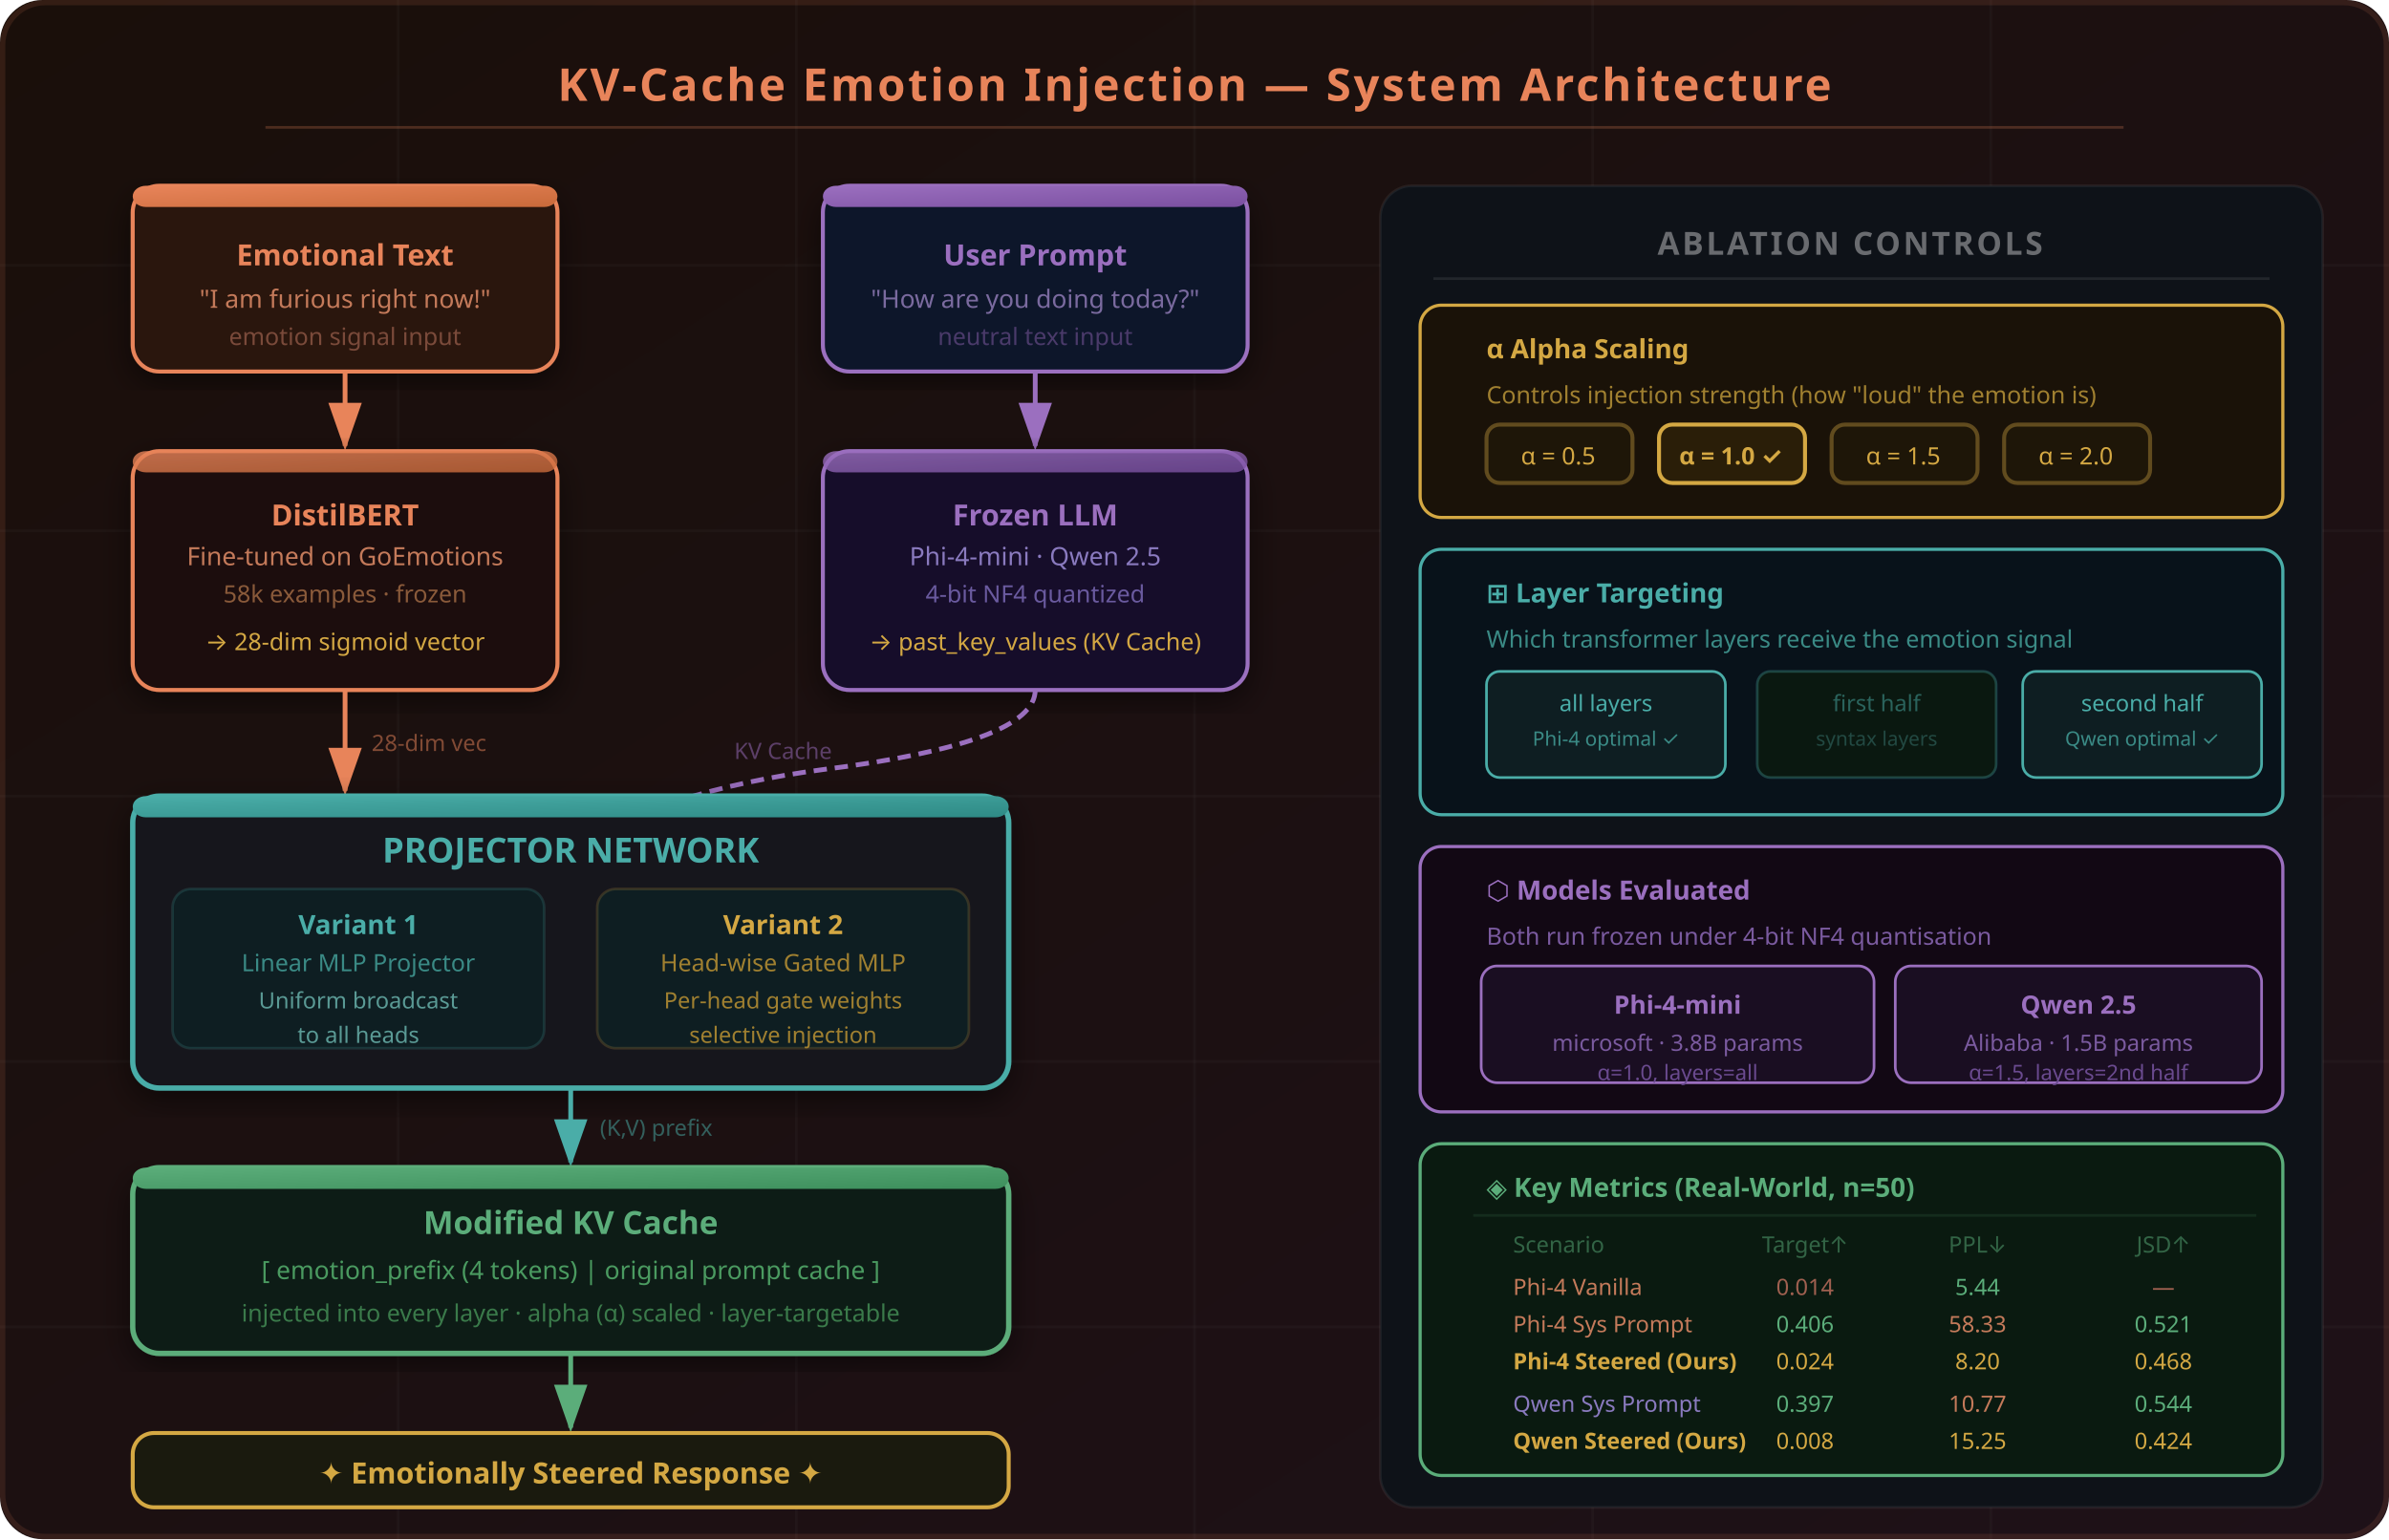
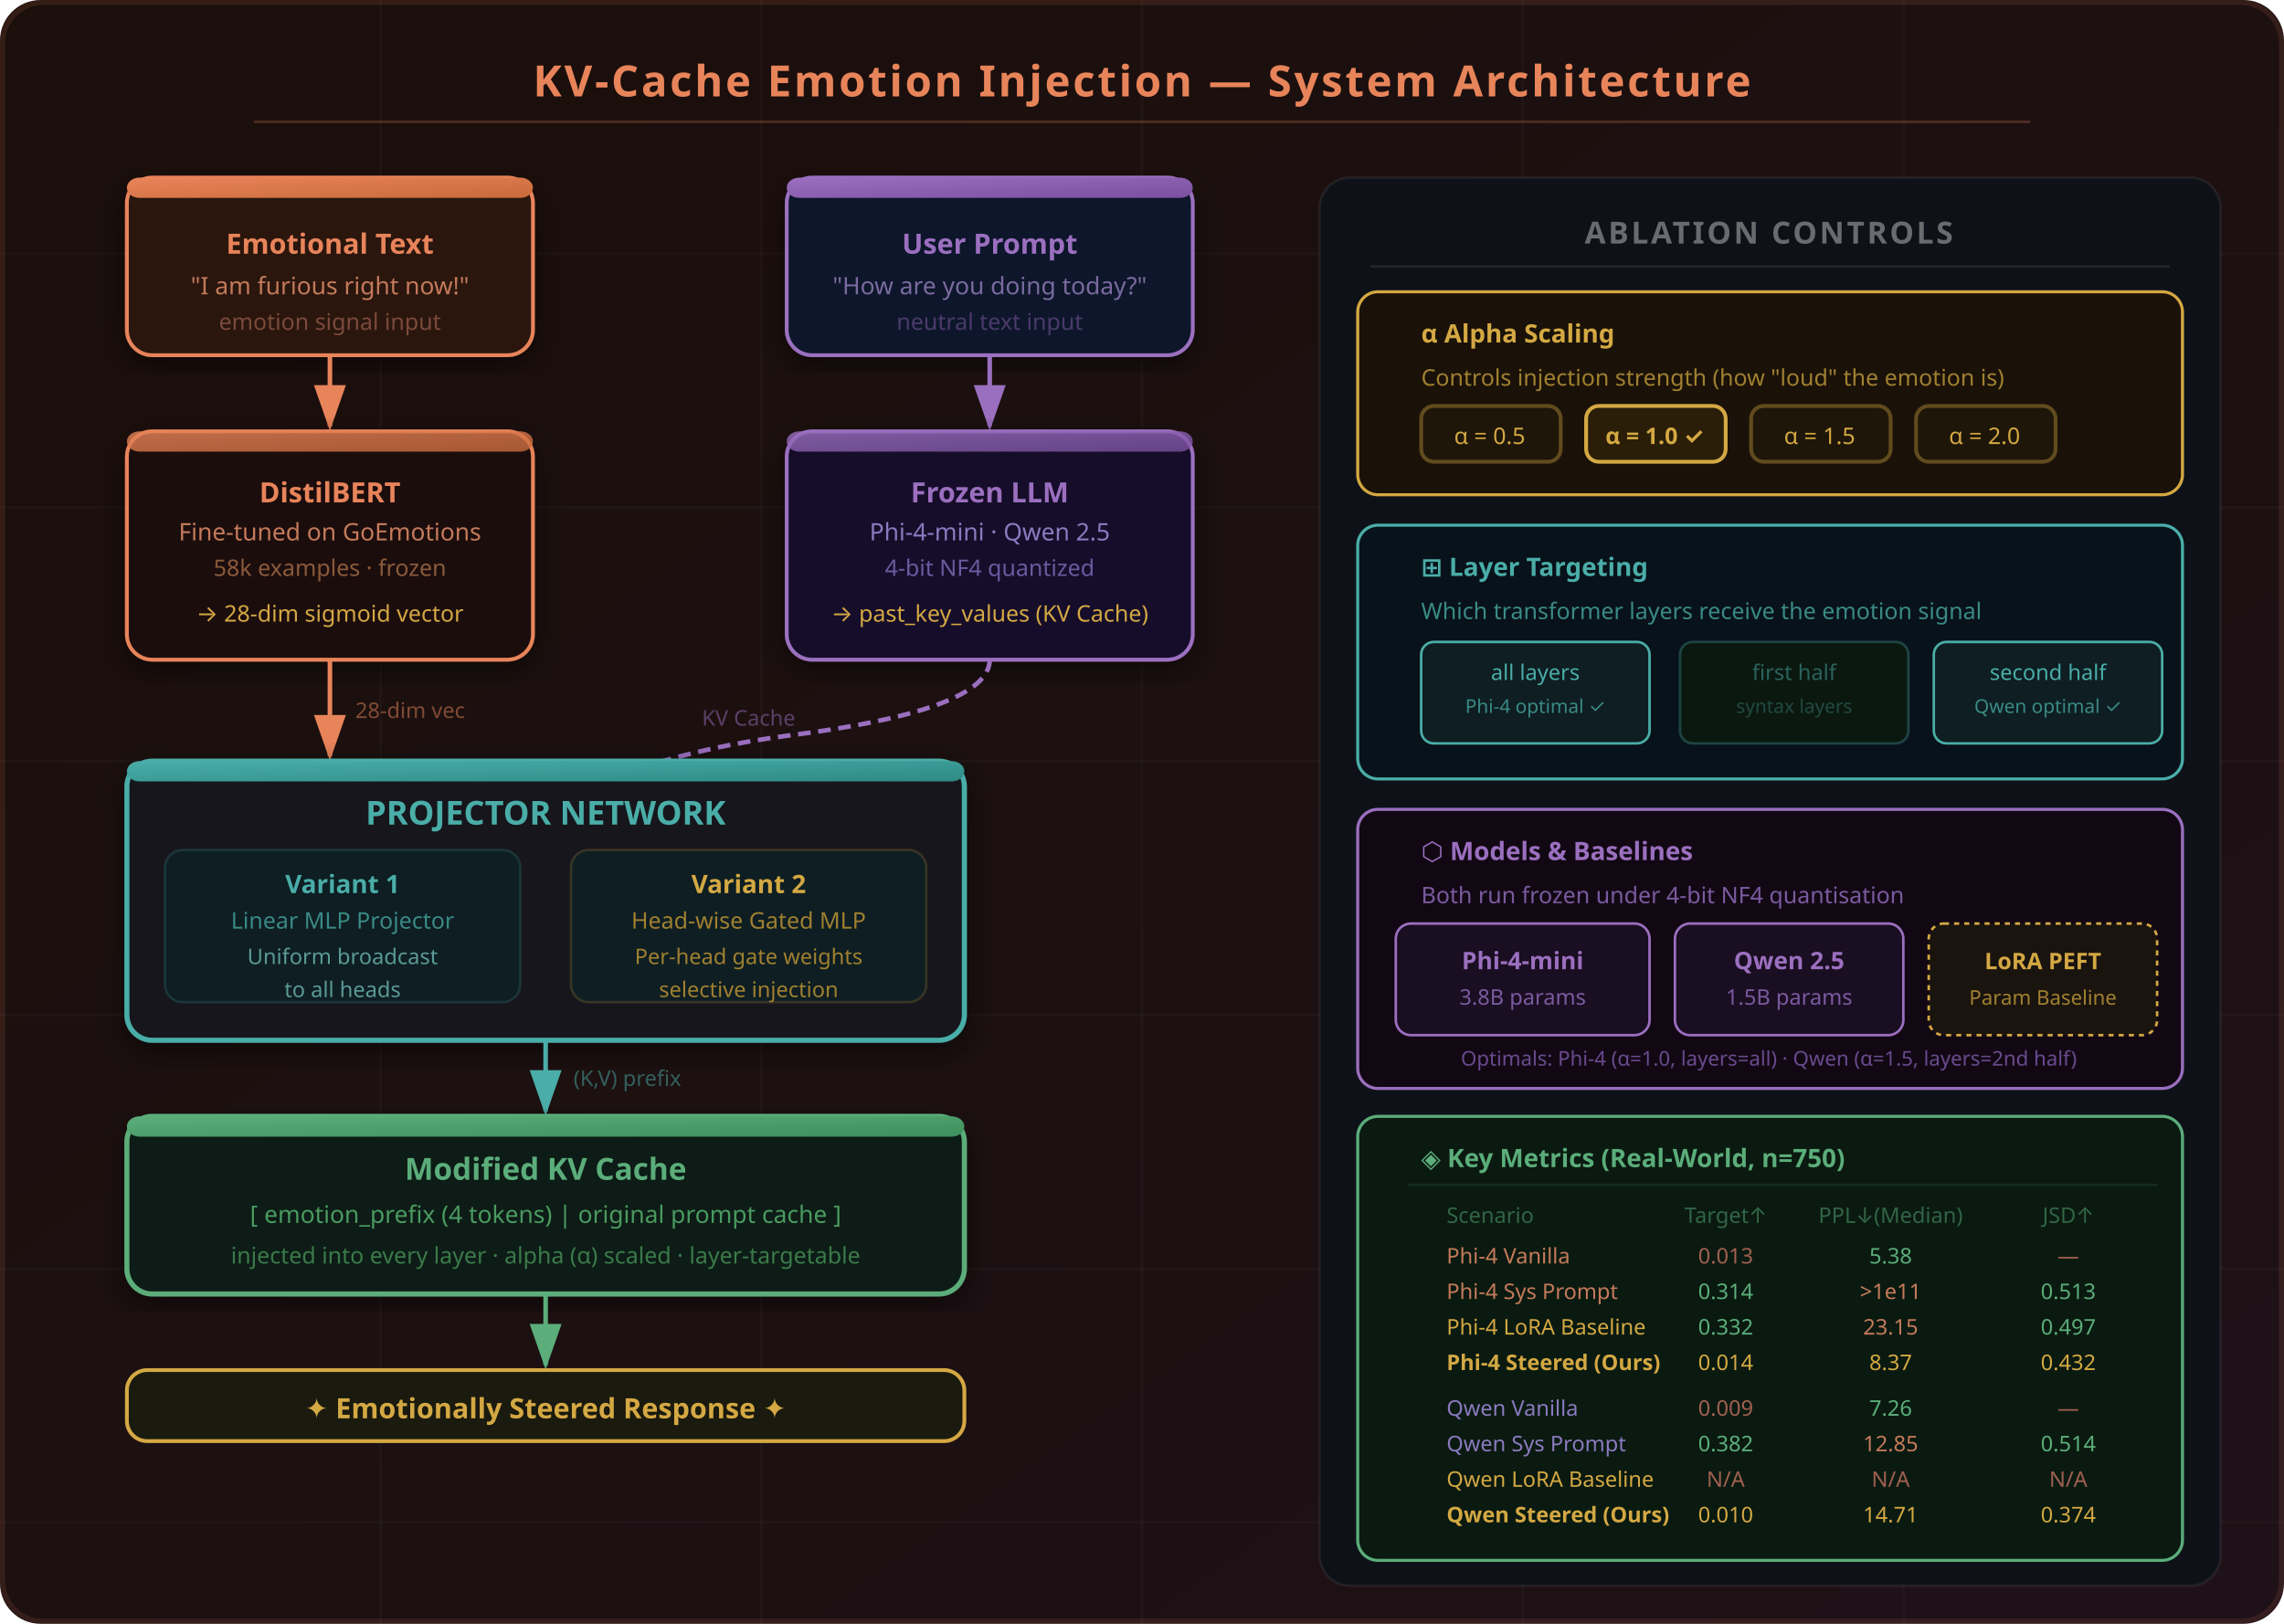
- <svg xmlns="http://www.w3.org/2000/svg" viewBox="0 0 900 580" width="900" height="580" font-family="'Segoe UI', system-ui, -apple-system, sans-serif">
+ <svg xmlns="http://www.w3.org/2000/svg" viewBox="0 0 900 640" width="900" height="640" font-family="'Segoe UI', system-ui, -apple-system, sans-serif">
  <defs>
    <linearGradient id="bgGrad" x1="0%" y1="0%" x2="100%" y2="100%">
      <stop offset="0%" style="stop-color:#1a0f0a;stop-opacity:1" />
      <stop offset="100%" style="stop-color:#1e1118;stop-opacity:1" />
    </linearGradient>
    <linearGradient id="orangeGrad" x1="0%" y1="0%" x2="100%" y2="100%">
      <stop offset="0%" style="stop-color:#E8845A;stop-opacity:1" />
      <stop offset="100%" style="stop-color:#C96A3A;stop-opacity:1" />
    </linearGradient>
    <linearGradient id="purpleGrad" x1="0%" y1="0%" x2="100%" y2="100%">
      <stop offset="0%" style="stop-color:#9B6FBF;stop-opacity:1" />
      <stop offset="100%" style="stop-color:#7A4FA0;stop-opacity:1" />
    </linearGradient>
    <linearGradient id="tealGrad" x1="0%" y1="0%" x2="100%" y2="100%">
      <stop offset="0%" style="stop-color:#4AADA8;stop-opacity:1" />
      <stop offset="100%" style="stop-color:#2E8A85;stop-opacity:1" />
    </linearGradient>
    <linearGradient id="goldGrad" x1="0%" y1="0%" x2="100%" y2="100%">
      <stop offset="0%" style="stop-color:#D4A843;stop-opacity:1" />
      <stop offset="100%" style="stop-color:#B08828;stop-opacity:1" />
    </linearGradient>
    <linearGradient id="greenGrad" x1="0%" y1="0%" x2="100%" y2="100%">
      <stop offset="0%" style="stop-color:#5BAD7A;stop-opacity:1" />
      <stop offset="100%" style="stop-color:#3D8F5C;stop-opacity:1" />
    </linearGradient>
    <filter id="orangeGlow">
      <feGaussianBlur stdDeviation="4" result="blur" />
      <feComposite in="SourceGraphic" in2="blur" operator="over" />
    </filter>
    <filter id="softGlow">
      <feGaussianBlur stdDeviation="6" result="blur" />
      <feComposite in="SourceGraphic" in2="blur" operator="over" />
    </filter>
    <filter id="shadow">
      <feDropShadow dx="0" dy="4" stdDeviation="6" flood-color="#000000" flood-opacity="0.5" />
    </filter>
    <marker id="arrowOrange" markerWidth="10" markerHeight="7" refX="9" refY="3.5" orient="auto">
      <polygon points="0 0, 10 3.5, 0 7" fill="#E8845A" />
    </marker>
    <marker id="arrowPurple" markerWidth="10" markerHeight="7" refX="9" refY="3.5" orient="auto">
      <polygon points="0 0, 10 3.5, 0 7" fill="#9B6FBF" />
    </marker>
    <marker id="arrowTeal" markerWidth="10" markerHeight="7" refX="9" refY="3.5" orient="auto">
      <polygon points="0 0, 10 3.5, 0 7" fill="#4AADA8" />
    </marker>
    <marker id="arrowGold" markerWidth="10" markerHeight="7" refX="9" refY="3.5" orient="auto">
      <polygon points="0 0, 10 3.5, 0 7" fill="#D4A843" />
    </marker>
    <marker id="arrowGreen" markerWidth="10" markerHeight="7" refX="9" refY="3.5" orient="auto">
      <polygon points="0 0, 10 3.5, 0 7" fill="#5BAD7A" />
    </marker>
    <marker id="arrowWhite" markerWidth="10" markerHeight="7" refX="9" refY="3.5" orient="auto">
      <polygon points="0 0, 10 3.5, 0 7" fill="#ffffff60" />
    </marker>
  </defs>
-   <rect width="900" height="580" fill="url(#bgGrad)" rx="16" />
+   <rect width="900" height="640" fill="url(#bgGrad)" rx="16" />
  <g stroke="#ffffff06" stroke-width="1">
    <line x1="0" y1="100" x2="900" y2="100" />
    <line x1="0" y1="200" x2="900" y2="200" />
    <line x1="0" y1="300" x2="900" y2="300" />
    <line x1="0" y1="400" x2="900" y2="400" />
    <line x1="0" y1="500" x2="900" y2="500" />
-     <line x1="150" y1="0" x2="150" y2="580" />
-     <line x1="300" y1="0" x2="300" y2="580" />
-     <line x1="450" y1="0" x2="450" y2="580" />
-     <line x1="600" y1="0" x2="600" y2="580" />
-     <line x1="750" y1="0" x2="750" y2="580" />
+     <line x1="0" y1="600" x2="900" y2="600" />
+     <line x1="150" y1="0" x2="150" y2="640" />
+     <line x1="300" y1="0" x2="300" y2="640" />
+     <line x1="450" y1="0" x2="450" y2="640" />
+     <line x1="600" y1="0" x2="600" y2="640" />
+     <line x1="750" y1="0" x2="750" y2="640" />
  </g>
  <text x="450" y="38" text-anchor="middle" font-size="17" font-weight="700" fill="#E8845A" letter-spacing="1">KV-Cache Emotion Injection — System Architecture</text>
  <line x1="100" y1="48" x2="800" y2="48" stroke="#E8845A40" stroke-width="1" />
  <rect x="50" y="70" width="160" height="70" rx="10" fill="#2a1510" stroke="#E8845A" stroke-width="1.5" filter="url(#shadow)" />
  <rect x="50" y="70" width="160" height="8" rx="5" fill="url(#orangeGrad)" />
  <text x="130" y="100" text-anchor="middle" font-size="11" font-weight="600" fill="#E8845A">Emotional Text</text>
  <text x="130" y="116" text-anchor="middle" font-size="9.5" fill="#c47a5a">"I am furious right now!"</text>
  <text x="130" y="130" text-anchor="middle" font-size="9" fill="#7a4a3a">emotion signal input</text>
  <rect x="310" y="70" width="160" height="70" rx="10" fill="#10172a" stroke="#9B6FBF" stroke-width="1.5" filter="url(#shadow)" />
  <rect x="310" y="70" width="160" height="8" rx="5" fill="url(#purpleGrad)" />
  <text x="390" y="100" text-anchor="middle" font-size="11" font-weight="600" fill="#9B6FBF">User Prompt</text>
  <text x="390" y="116" text-anchor="middle" font-size="9.5" fill="#7a6a9f">"How are you doing today?"</text>
  <text x="390" y="130" text-anchor="middle" font-size="9" fill="#4a3a6a">neutral text input</text>
  <line x1="130" y1="140" x2="130" y2="168" stroke="#E8845A" stroke-width="1.8" marker-end="url(#arrowOrange)" stroke-dasharray="none" />
  <rect x="50" y="170" width="160" height="90" rx="10" fill="#1e0e08" stroke="#E8845A" stroke-width="1.5" filter="url(#shadow)" />
  <rect x="50" y="170" width="160" height="8" rx="5" fill="url(#orangeGrad)" opacity="0.8" />
  <text x="130" y="198" text-anchor="middle" font-size="11" font-weight="700" fill="#E8845A">DistilBERT</text>
  <text x="130" y="213" text-anchor="middle" font-size="9.5" fill="#c47a5a">Fine-tuned on GoEmotions</text>
  <text x="130" y="227" text-anchor="middle" font-size="9" fill="#8a5a3a">58k examples · frozen</text>
  <text x="130" y="245" text-anchor="middle" font-size="9" fill="#D4A843">→ 28-dim sigmoid vector</text>
  <line x1="390" y1="140" x2="390" y2="168" stroke="#9B6FBF" stroke-width="1.8" marker-end="url(#arrowPurple)" />
  <rect x="310" y="170" width="160" height="90" rx="10" fill="#12102a" stroke="#9B6FBF" stroke-width="1.5" filter="url(#shadow)" />
  <rect x="310" y="170" width="160" height="8" rx="5" fill="url(#purpleGrad)" opacity="0.8" />
  <text x="390" y="198" text-anchor="middle" font-size="11" font-weight="700" fill="#9B6FBF">Frozen LLM</text>
  <text x="390" y="213" text-anchor="middle" font-size="9.5" fill="#8a7abf">Phi-4-mini · Qwen 2.5</text>
  <text x="390" y="227" text-anchor="middle" font-size="9" fill="#6a5a9f">4-bit NF4 quantized</text>
  <text x="390" y="245" text-anchor="middle" font-size="9" fill="#D4A843">→ past_key_values (KV Cache)</text>
  <line x1="130" y1="260" x2="130" y2="298" stroke="#E8845A" stroke-width="1.8" marker-end="url(#arrowOrange)" />
  <text x="140" y="283" font-size="8.5" fill="#E8845A80">28-dim vec</text>
  <path d="M 390 260 Q 390 280 310 290 Q 250 298 215 320" stroke="#9B6FBF" stroke-width="1.8" fill="none" marker-end="url(#arrowPurple)" stroke-dasharray="5,3" />
  <text x="295" y="286" font-size="8.5" fill="#9B6FBF80" text-anchor="middle">KV Cache</text>
  <rect x="50" y="300" width="330" height="110" rx="10" fill="#12181e" stroke="#4AADA8" stroke-width="2" filter="url(#shadow)" />
  <rect x="50" y="300" width="330" height="8" rx="5" fill="url(#tealGrad)" />
  <text x="215" y="325" text-anchor="middle" font-size="13" font-weight="700" fill="#4AADA8">PROJECTOR NETWORK</text>
  <rect x="65" y="335" width="140" height="60" rx="7" fill="#0e1e22" stroke="#4AADA830" stroke-width="1" />
  <text x="135" y="352" text-anchor="middle" font-size="10" font-weight="600" fill="#4AADA8">Variant 1</text>
  <text x="135" y="366" text-anchor="middle" font-size="9" fill="#3a8a85">Linear MLP Projector</text>
  <text x="135" y="380" text-anchor="middle" font-size="8.5" fill="#5a9a95">Uniform broadcast</text>
  <text x="135" y="393" text-anchor="middle" font-size="8.5" fill="#5a9a95">to all heads</text>
  <rect x="225" y="335" width="140" height="60" rx="7" fill="#0e1e22" stroke="#D4A84330" stroke-width="1" />
  <text x="295" y="352" text-anchor="middle" font-size="10" font-weight="600" fill="#D4A843">Variant 2</text>
  <text x="295" y="366" text-anchor="middle" font-size="9" fill="#a08030">Head-wise Gated MLP</text>
  <text x="295" y="380" text-anchor="middle" font-size="8.5" fill="#a08030">Per-head gate weights</text>
  <text x="295" y="393" text-anchor="middle" font-size="8.5" fill="#a08030">selective injection</text>
  <line x1="215" y1="410" x2="215" y2="438" stroke="#4AADA8" stroke-width="1.8" marker-end="url(#arrowTeal)" />
  <text x="226" y="428" font-size="8.5" fill="#4AADA880">(K,V) prefix</text>
  <rect x="50" y="440" width="330" height="70" rx="10" fill="#101a14" stroke="#5BAD7A" stroke-width="2" filter="url(#shadow)" />
  <rect x="50" y="440" width="330" height="8" rx="5" fill="url(#greenGrad)" />
  <text x="215" y="465" text-anchor="middle" font-size="12" font-weight="700" fill="#5BAD7A">Modified KV Cache</text>
  <text x="215" y="482" text-anchor="middle" font-size="9.5" fill="#4a9a60">[ emotion_prefix (4 tokens)  |  original prompt cache ]</text>
  <text x="215" y="498" text-anchor="middle" font-size="9" fill="#3a7a4a">injected into every layer  ·  alpha (α) scaled  ·  layer-targetable</text>
  <line x1="215" y1="510" x2="215" y2="538" stroke="#5BAD7A" stroke-width="1.8" marker-end="url(#arrowGreen)" />
  <rect x="50" y="540" width="330" height="28" rx="8" fill="#1a1a0e" stroke="#D4A843" stroke-width="1.5" />
  <text x="215" y="559" text-anchor="middle" font-size="11" font-weight="700" fill="#D4A843">✦  Emotionally Steered Response  ✦</text>
-   <rect x="520" y="70" width="355" height="498" rx="12" fill="#0e1218" stroke="#ffffff10" stroke-width="1" />
+   <rect x="520" y="70" width="355" height="555" rx="12" fill="#0e1218" stroke="#ffffff10" stroke-width="1" />
  <text x="697" y="96" text-anchor="middle" font-size="12" font-weight="700" fill="#ffffff60" letter-spacing="1">ABLATION CONTROLS</text>
  <line x1="540" y1="105" x2="855" y2="105" stroke="#ffffff15" stroke-width="1" />
  <rect x="535" y="115" width="325" height="80" rx="8" fill="#1a1208" stroke="#D4A843" stroke-width="1.2" />
  <text x="560" y="135" font-size="10" font-weight="700" fill="#D4A843">α  Alpha Scaling</text>
  <text x="560" y="152" font-size="9" fill="#a08030">Controls injection strength (how "loud" the emotion is)</text>
  <g fill="none" stroke-width="1.5">
    <rect x="560" y="160" width="55" height="22" rx="5" fill="#1e1608" stroke="#D4A84360" />
    <text x="587" y="175" text-anchor="middle" font-size="9" fill="#D4A843">α = 0.5</text>
    <rect x="625" y="160" width="55" height="22" rx="5" fill="#2a1e08" stroke="#D4A843" />
    <text x="652" y="175" text-anchor="middle" font-size="9" fill="#D4A843" font-weight="700">α = 1.0 ✓</text>
    <rect x="690" y="160" width="55" height="22" rx="5" fill="#1e1608" stroke="#D4A84360" />
    <text x="717" y="175" text-anchor="middle" font-size="9" fill="#D4A843">α = 1.5</text>
    <rect x="755" y="160" width="55" height="22" rx="5" fill="#1e1608" stroke="#D4A84360" />
    <text x="782" y="175" text-anchor="middle" font-size="9" fill="#D4A843">α = 2.0</text>
  </g>
  <rect x="535" y="207" width="325" height="100" rx="8" fill="#08121a" stroke="#4AADA8" stroke-width="1.2" />
  <text x="560" y="227" font-size="10" font-weight="700" fill="#4AADA8">⊞  Layer Targeting</text>
  <text x="560" y="244" font-size="9" fill="#3a8a85">Which transformer layers receive the emotion signal</text>
  <g>
    <rect x="560" y="253" width="90" height="40" rx="5" fill="#0e1e22" stroke="#4AADA8" stroke-width="1" />
    <text x="605" y="268" text-anchor="middle" font-size="8.5" fill="#4AADA8">all layers</text>
    <text x="605" y="281" text-anchor="middle" font-size="7.5" fill="#3a8a85">Phi-4 optimal ✓</text>
    <rect x="662" y="253" width="90" height="40" rx="5" fill="#0a1810" stroke="#4AADA850" stroke-width="1" />
    <text x="707" y="268" text-anchor="middle" font-size="8.5" fill="#4AADA880">first half</text>
    <text x="707" y="281" text-anchor="middle" font-size="7.5" fill="#3a7a7580">syntax layers</text>
    <rect x="762" y="253" width="90" height="40" rx="5" fill="#0e1e22" stroke="#4AADA8" stroke-width="1" />
    <text x="807" y="268" text-anchor="middle" font-size="8.5" fill="#4AADA8">second half</text>
    <text x="807" y="281" text-anchor="middle" font-size="7.5" fill="#3a8a85">Qwen optimal ✓</text>
  </g>
-   <rect x="535" y="319" width="325" height="100" rx="8" fill="#120814" stroke="#9B6FBF" stroke-width="1.2" />
-   <text x="560" y="339" font-size="10" font-weight="700" fill="#9B6FBF">⬡  Models Evaluated</text>
+   <rect x="535" y="319" width="325" height="110" rx="8" fill="#120814" stroke="#9B6FBF" stroke-width="1.2" />
+   <text x="560" y="339" font-size="10" font-weight="700" fill="#9B6FBF">⬡  Models &amp; Baselines</text>
  <text x="560" y="356" font-size="9" fill="#7a5a9f">Both run frozen under 4-bit NF4 quantisation</text>
-   <rect x="558" y="364" width="148" height="44" rx="6" fill="#1a0e22" stroke="#9B6FBF" stroke-width="1" />
-   <text x="632" y="382" text-anchor="middle" font-size="9.5" font-weight="600" fill="#9B6FBF">Phi-4-mini</text>
-   <text x="632" y="396" text-anchor="middle" font-size="8.5" fill="#7a5a9f">microsoft · 3.8B params</text>
-   <text x="632" y="407" text-anchor="middle" font-size="8" fill="#6a4a8f">α=1.0, layers=all</text>
-   <rect x="714" y="364" width="138" height="44" rx="6" fill="#1a0e22" stroke="#9B6FBF" stroke-width="1" />
-   <text x="783" y="382" text-anchor="middle" font-size="9.5" font-weight="600" fill="#9B6FBF">Qwen 2.5</text>
-   <text x="783" y="396" text-anchor="middle" font-size="8.5" fill="#7a5a9f">Alibaba · 1.5B params</text>
-   <text x="783" y="407" text-anchor="middle" font-size="8" fill="#6a4a8f">α=1.5, layers=2nd half</text>
-   <rect x="535" y="431" width="325" height="125" rx="8" fill="#0a1a10" stroke="#5BAD7A" stroke-width="1.2" />
-   <text x="560" y="451" font-size="10" font-weight="700" fill="#5BAD7A">◈  Key Metrics (Real-World, n=50)</text>
-   <line x1="555" y1="458" x2="850" y2="458" stroke="#5BAD7A20" stroke-width="1" />
-   <text x="570" y="472" font-size="8.5" fill="#5BAD7A80">Scenario</text>
-   <text x="680" y="472" font-size="8.5" fill="#5BAD7A80" text-anchor="middle">Target↑</text>
-   <text x="745" y="472" font-size="8.5" fill="#5BAD7A80" text-anchor="middle">PPL↓</text>
-   <text x="815" y="472" font-size="8.5" fill="#5BAD7A80" text-anchor="middle">JSD↑</text>
-   <text x="570" y="488" font-size="8.5" fill="#c47a5a">Phi-4 Vanilla</text>
-   <text x="680" y="488" font-size="8.5" fill="#a06050" text-anchor="middle">0.014</text>
-   <text x="745" y="488" font-size="8.5" fill="#5BAD7A" text-anchor="middle">5.44</text>
-   <text x="815" y="488" font-size="8.5" fill="#a06050" text-anchor="middle">—</text>
-   <text x="570" y="502" font-size="8.5" fill="#c47a5a">Phi-4 Sys Prompt</text>
-   <text x="680" y="502" font-size="8.5" fill="#5BAD7A" text-anchor="middle">0.406</text>
-   <text x="745" y="502" font-size="8.5" fill="#c47a5a" text-anchor="middle">58.33</text>
-   <text x="815" y="502" font-size="8.5" fill="#5BAD7A" text-anchor="middle">0.521</text>
-   <text x="570" y="516" font-size="8.5" font-weight="700" fill="#D4A843">Phi-4 Steered (Ours)</text>
-   <text x="680" y="516" font-size="8.5" fill="#D4A843" text-anchor="middle">0.024</text>
-   <text x="745" y="516" font-size="8.5" fill="#D4A843" text-anchor="middle">8.20</text>
-   <text x="815" y="516" font-size="8.5" fill="#D4A843" text-anchor="middle">0.468</text>
-   <text x="570" y="532" font-size="8.5" fill="#8a7abf">Qwen Sys Prompt</text>
-   <text x="680" y="532" font-size="8.5" fill="#5BAD7A" text-anchor="middle">0.397</text>
-   <text x="745" y="532" font-size="8.5" fill="#c47a5a" text-anchor="middle">10.77</text>
-   <text x="815" y="532" font-size="8.5" fill="#5BAD7A" text-anchor="middle">0.544</text>
-   <text x="570" y="546" font-size="8.5" font-weight="700" fill="#D4A843">Qwen Steered (Ours)</text>
-   <text x="680" y="546" font-size="8.5" fill="#D4A843" text-anchor="middle">0.008</text>
-   <text x="745" y="546" font-size="8.5" fill="#D4A843" text-anchor="middle">15.25</text>
-   <text x="815" y="546" font-size="8.5" fill="#D4A843" text-anchor="middle">0.424</text>
-   <rect x="1" y="1" width="898" height="578" fill="none" stroke="#E8845A20" stroke-width="2" rx="16" />
+   <rect x="550" y="364" width="100" height="44" rx="6" fill="#1a0e22" stroke="#9B6FBF" stroke-width="1" />
+   <text x="600" y="382" text-anchor="middle" font-size="9.5" font-weight="600" fill="#9B6FBF">Phi-4-mini</text>
+   <text x="600" y="396" text-anchor="middle" font-size="8.5" fill="#7a5a9f">3.8B params</text>
+   <rect x="660" y="364" width="90" height="44" rx="6" fill="#1a0e22" stroke="#9B6FBF" stroke-width="1" />
+   <text x="705" y="382" text-anchor="middle" font-size="9.5" font-weight="600" fill="#9B6FBF">Qwen 2.5</text>
+   <text x="705" y="396" text-anchor="middle" font-size="8.5" fill="#7a5a9f">1.5B params</text>
+   <rect x="760" y="364" width="90" height="44" rx="6" fill="#1a140e" stroke="#D4A843" stroke-width="1" stroke-dasharray="2,2" />
+   <text x="805" y="382" text-anchor="middle" font-size="9" font-weight="600" fill="#D4A843">LoRA PEFT</text>
+   <text x="805" y="396" text-anchor="middle" font-size="8" fill="#a08030">Param Baseline</text>
+   <text x="697" y="420" text-anchor="middle" font-size="8" fill="#6a4a8f">Optimals: Phi-4 (α=1.0, layers=all) · Qwen (α=1.5, layers=2nd half)</text>
+   <rect x="535" y="440" width="325" height="175" rx="8" fill="#0a1a10" stroke="#5BAD7A" stroke-width="1.2" />
+   <text x="560" y="460" font-size="10" font-weight="700" fill="#5BAD7A">◈  Key Metrics (Real-World, n=750)</text>
+   <line x1="555" y1="467" x2="850" y2="467" stroke="#5BAD7A20" stroke-width="1" />
+   <text x="570" y="482" font-size="8.5" fill="#5BAD7A80">Scenario</text>
+   <text x="680" y="482" font-size="8.5" fill="#5BAD7A80" text-anchor="middle">Target↑</text>
+   <text x="745" y="482" font-size="8.5" fill="#5BAD7A80" text-anchor="middle">PPL↓(Median)</text>
+   <text x="815" y="482" font-size="8.5" fill="#5BAD7A80" text-anchor="middle">JSD↑</text>
+   <text x="570" y="498" font-size="8.5" fill="#c47a5a">Phi-4 Vanilla</text>
+   <text x="680" y="498" font-size="8.5" fill="#a06050" text-anchor="middle">0.013</text>
+   <text x="745" y="498" font-size="8.5" fill="#5BAD7A" text-anchor="middle">5.38</text>
+   <text x="815" y="498" font-size="8.5" fill="#a06050" text-anchor="middle">—</text>
+   <text x="570" y="512" font-size="8.5" fill="#c47a5a">Phi-4 Sys Prompt</text>
+   <text x="680" y="512" font-size="8.5" fill="#5BAD7A" text-anchor="middle">0.314</text>
+   <text x="745" y="512" font-size="8.5" fill="#c47a5a" text-anchor="middle">&gt;1e11</text>
+   <text x="815" y="512" font-size="8.5" fill="#5BAD7A" text-anchor="middle">0.513</text>
+   <text x="570" y="526" font-size="8.5" fill="#D4A843">Phi-4 LoRA Baseline</text>
+   <text x="680" y="526" font-size="8.5" fill="#5BAD7A" text-anchor="middle">0.332</text>
+   <text x="745" y="526" font-size="8.5" fill="#c47a5a" text-anchor="middle">23.15</text>
+   <text x="815" y="526" font-size="8.5" fill="#5BAD7A" text-anchor="middle">0.497</text>
+   <text x="570" y="540" font-size="8.5" font-weight="700" fill="#D4A843">Phi-4 Steered (Ours)</text>
+   <text x="680" y="540" font-size="8.5" fill="#D4A843" text-anchor="middle">0.014</text>
+   <text x="745" y="540" font-size="8.5" fill="#D4A843" text-anchor="middle">8.37</text>
+   <text x="815" y="540" font-size="8.5" fill="#D4A843" text-anchor="middle">0.432</text>
+   <text x="570" y="558" font-size="8.5" fill="#8a7abf">Qwen Vanilla</text>
+   <text x="680" y="558" font-size="8.5" fill="#a06050" text-anchor="middle">0.009</text>
+   <text x="745" y="558" font-size="8.5" fill="#5BAD7A" text-anchor="middle">7.26</text>
+   <text x="815" y="558" font-size="8.5" fill="#a06050" text-anchor="middle">—</text>
+   <text x="570" y="572" font-size="8.5" fill="#8a7abf">Qwen Sys Prompt</text>
+   <text x="680" y="572" font-size="8.5" fill="#5BAD7A" text-anchor="middle">0.382</text>
+   <text x="745" y="572" font-size="8.5" fill="#c47a5a" text-anchor="middle">12.85</text>
+   <text x="815" y="572" font-size="8.5" fill="#5BAD7A" text-anchor="middle">0.514</text>
+   <text x="570" y="586" font-size="8.5" fill="#D4A843">Qwen LoRA Baseline</text>
+   <text x="680" y="586" font-size="8.5" fill="#a06050" text-anchor="middle">N/A</text>
+   <text x="745" y="586" font-size="8.5" fill="#a06050" text-anchor="middle">N/A</text>
+   <text x="815" y="586" font-size="8.5" fill="#a06050" text-anchor="middle">N/A</text>
+   <text x="570" y="600" font-size="8.5" font-weight="700" fill="#D4A843">Qwen Steered (Ours)</text>
+   <text x="680" y="600" font-size="8.5" fill="#D4A843" text-anchor="middle">0.010</text>
+   <text x="745" y="600" font-size="8.5" fill="#D4A843" text-anchor="middle">14.71</text>
+   <text x="815" y="600" font-size="8.5" fill="#D4A843" text-anchor="middle">0.374</text>
+   <rect x="1" y="1" width="898" height="638" fill="none" stroke="#E8845A20" stroke-width="2" rx="16" />
</svg>
